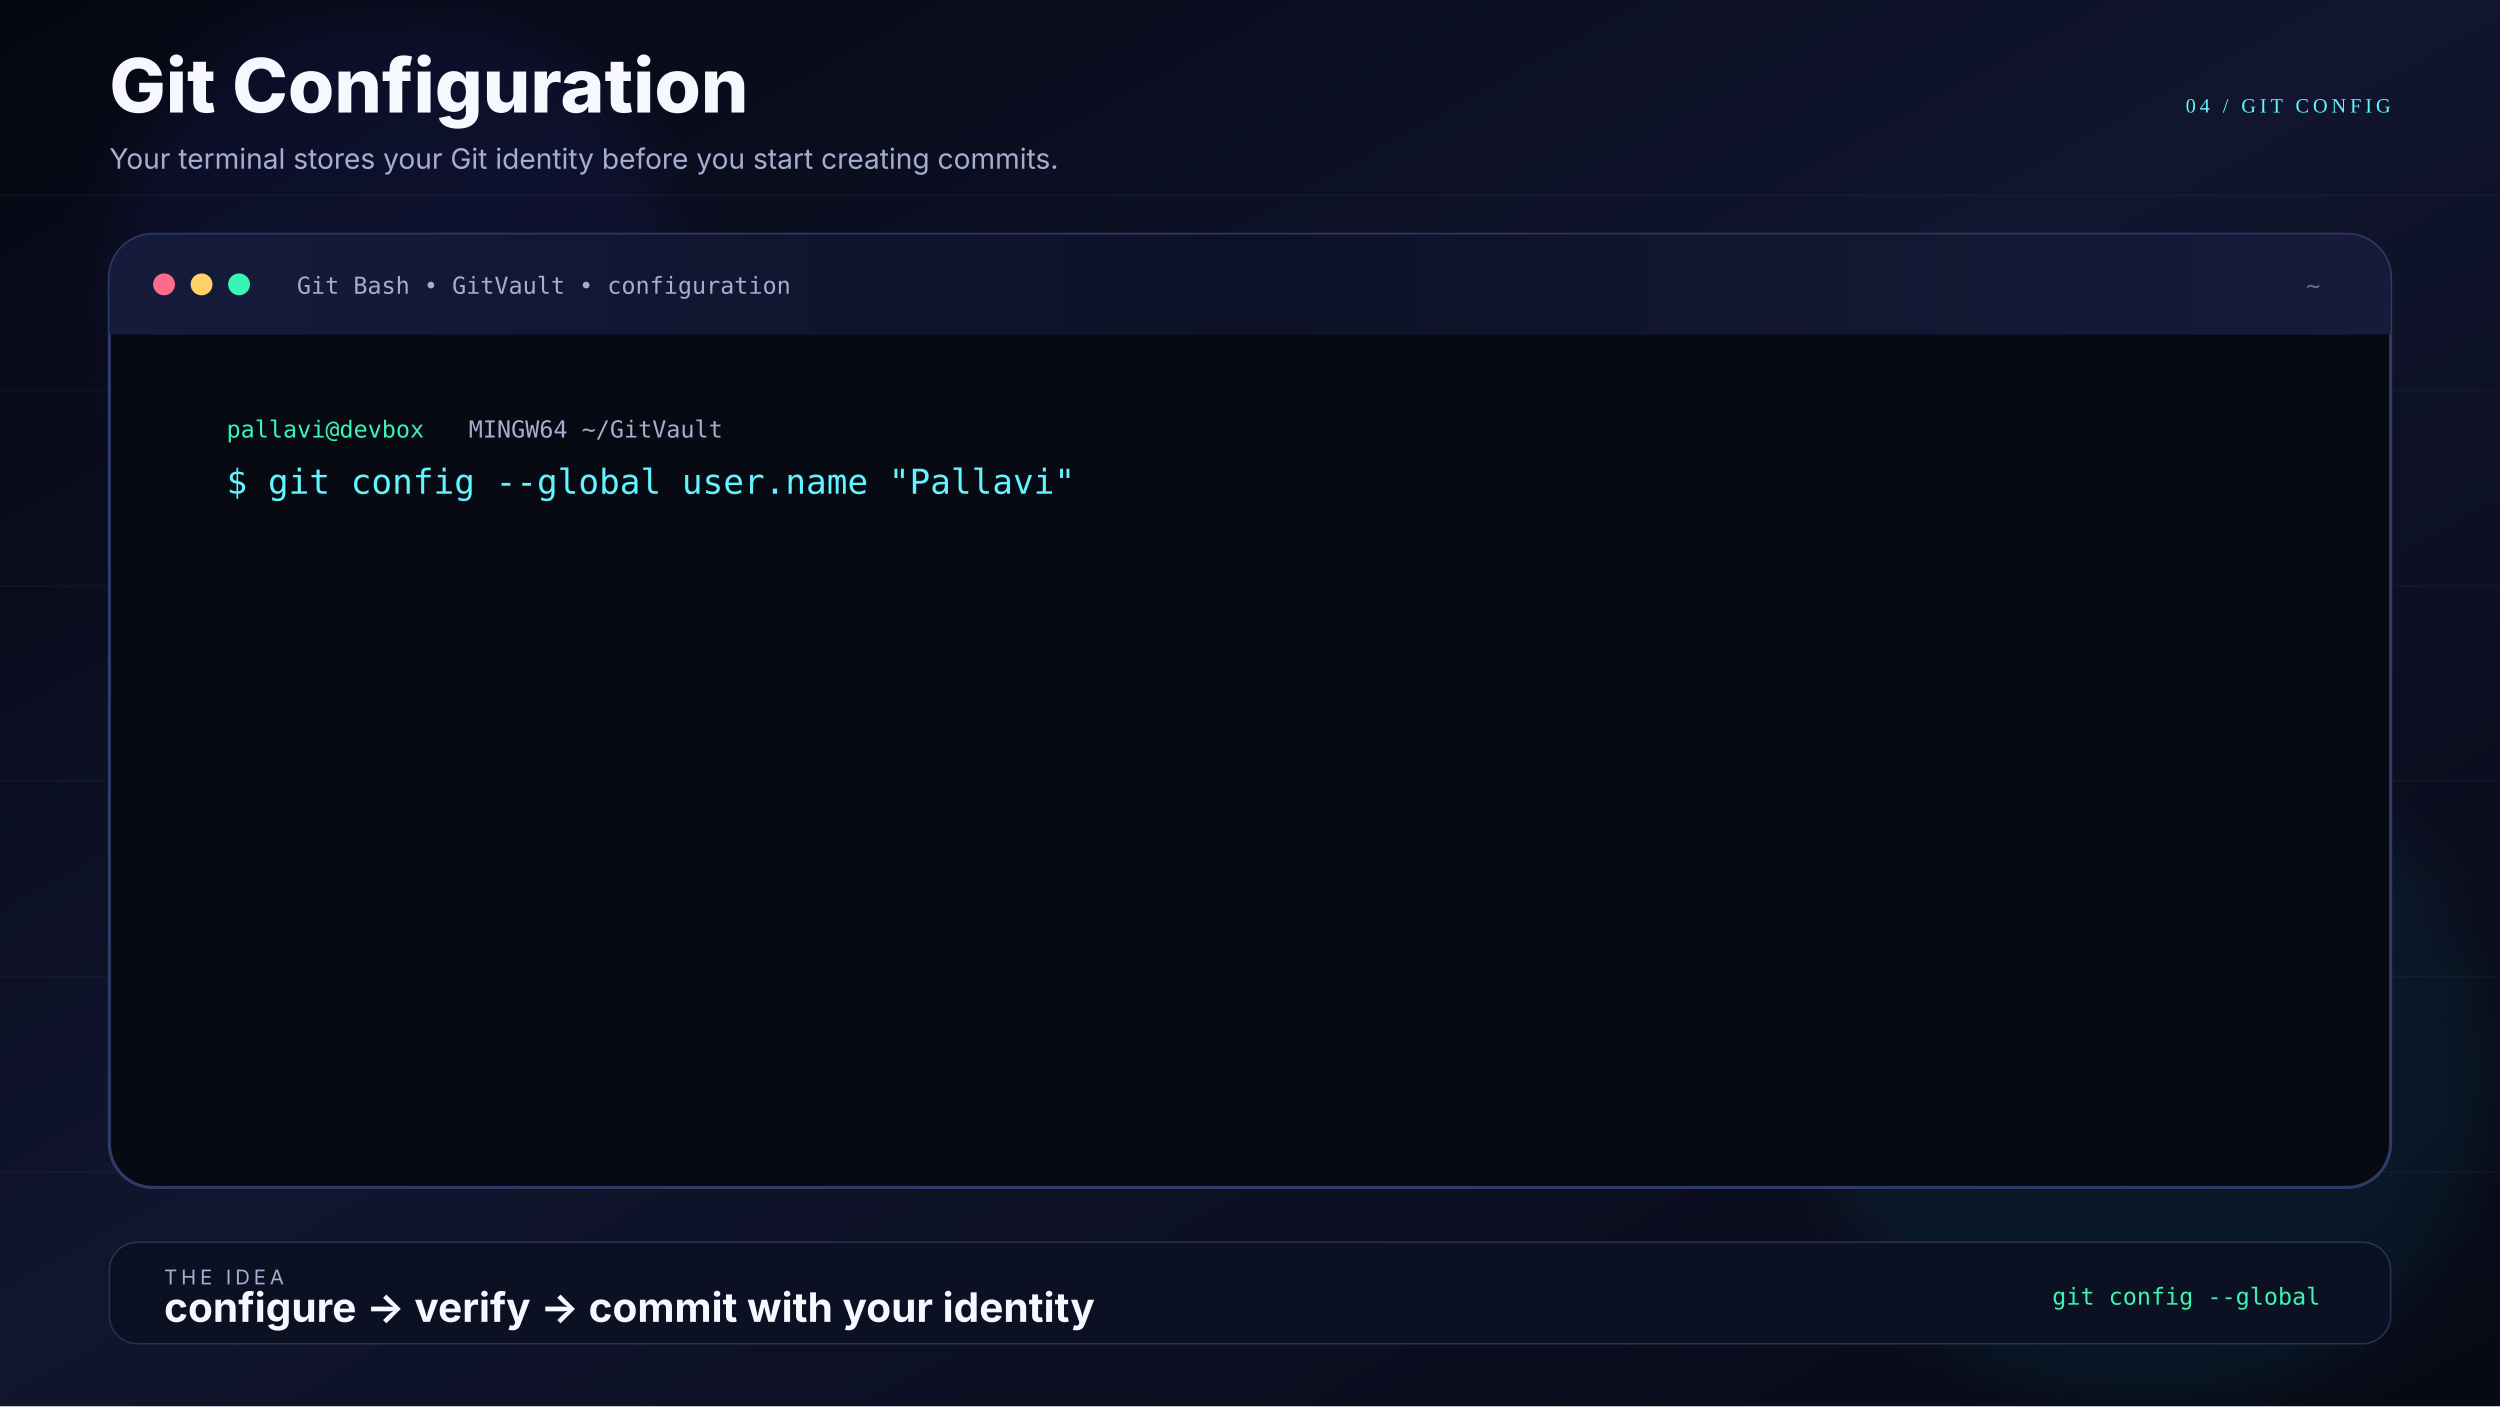
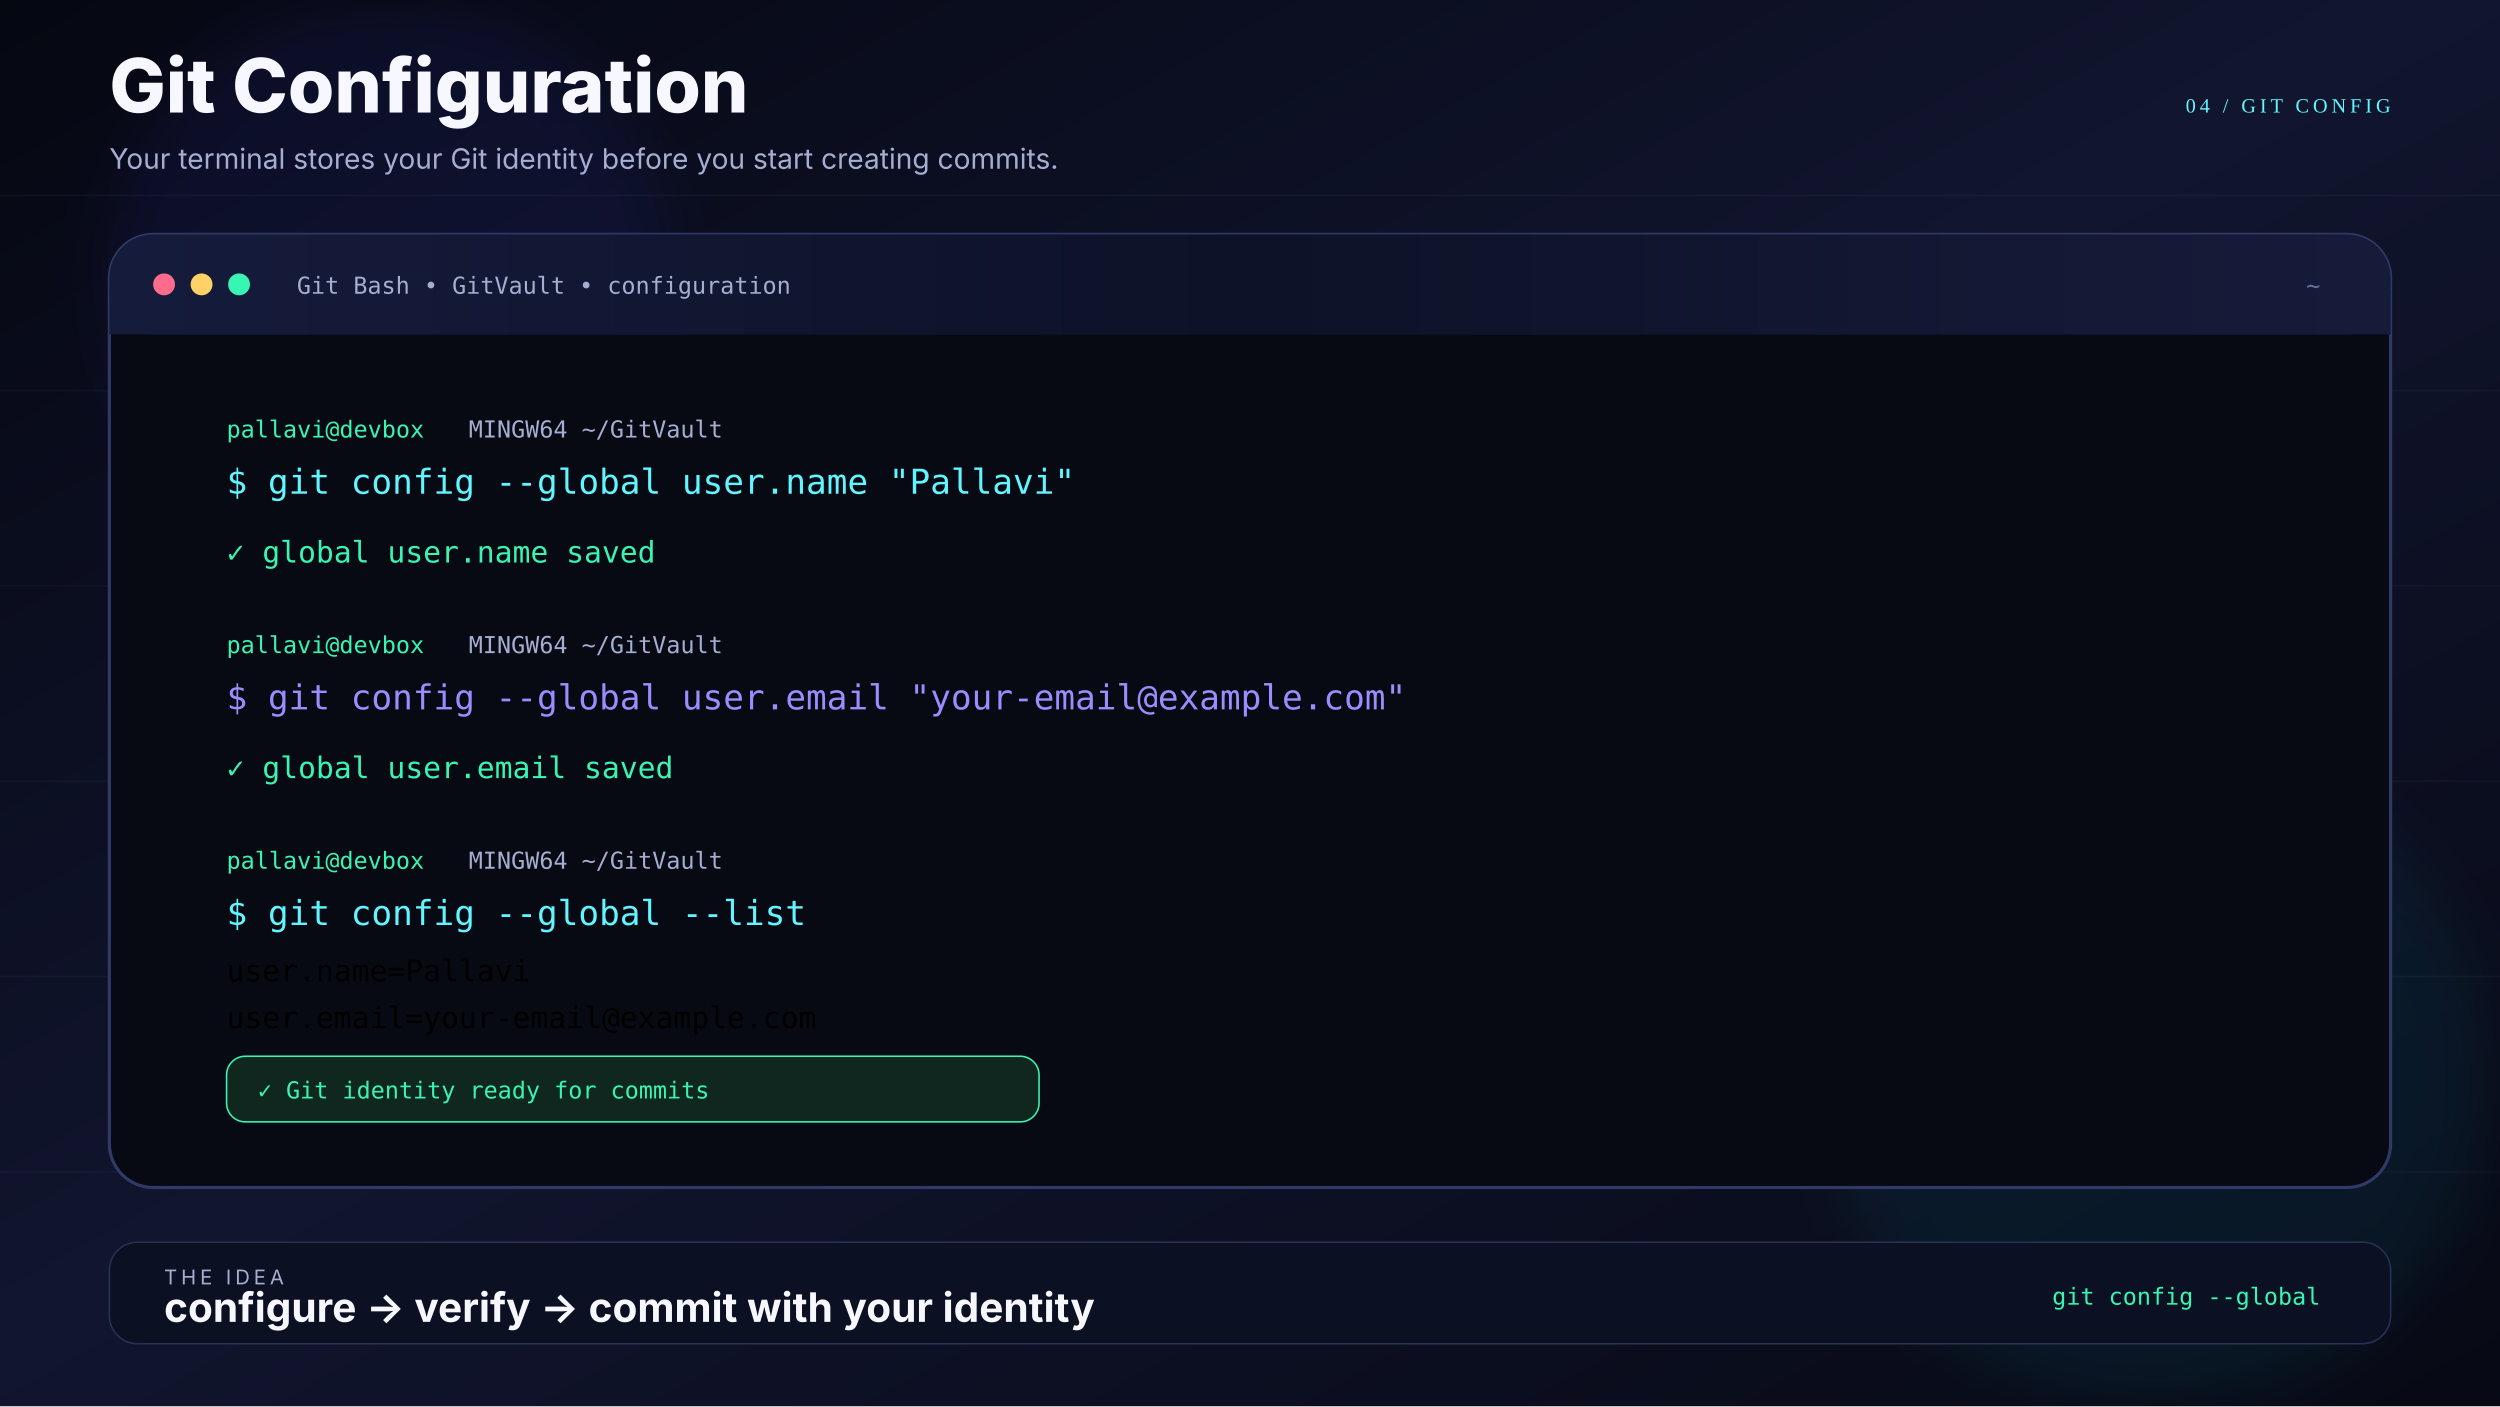
<svg xmlns="http://www.w3.org/2000/svg" width="1600" height="900" viewBox="0 0 1600 900">
  <defs>
    <linearGradient id="bg" x1="0" y1="0" x2="1" y2="1">
      <stop stop-color="#050711" />
      <stop offset=".48" stop-color="#11152E" />
      <stop offset="1" stop-color="#070914" />
    </linearGradient>
    <linearGradient id="bar" x1="0" x2="1">
      <stop stop-color="#151B3B" />
      <stop offset=".5" stop-color="#0D1228" />
      <stop offset="1" stop-color="#171B3A" />
    </linearGradient>
    <filter id="soft">
      <feGaussianBlur stdDeviation="18" />
    </filter>
    <style>
  .t{font-family:Inter,Segoe UI,Arial,sans-serif;fill:#F7F8FF}.m{font-family:Inter,Segoe UI,Arial,sans-serif;fill:#A5AED0}.mono{font-family:Consolas,Monaco,monospace}.cyan{fill:#61F5FF}.green{fill:#39F5B2}.purple{fill:#9B8CFF}.dim{fill:#667199}
  .title{font-size:48px;font-weight:800}.sub{font-size:18px}.tiny{font-size:13px;letter-spacing:2.5px}.cmd{font-size:22px}.out{font-size:19px}.note{font-size:15px}.big{font-size:26px;font-weight:700}
 </style>
  </defs>
  <rect width="1600" height="900" fill="url(#bg)" />
  <circle cx="250" cy="180" r="180" fill="#4D46FF" opacity=".08" filter="url(#soft)" />
  <circle cx="1380" cy="690" r="210" fill="#00E5FF" opacity=".055" filter="url(#soft)" />
  <path d="M0 125H1600M0 250H1600M0 375H1600M0 500H1600M0 625H1600M0 750H1600" stroke="#7E89C5" opacity=".055" />
  <text x="70" y="72" class="t title">Git Configuration</text>
  <text x="70" y="108" class="m sub">Your terminal stores your Git identity before you start creating commits.</text>
  <text x="1530" y="72" text-anchor="end" class="cyan tiny">04 / GIT CONFIG</text>
  <g>
    <rect x="70" y="150" width="1460" height="610" rx="28" fill="#070A13" stroke="#303A67" stroke-width="2" />
    <rect x="70" y="150" width="1460" height="64" rx="28" fill="url(#bar)" />
    <rect x="70" y="186" width="1460" height="28" fill="url(#bar)" />
    <circle cx="105" cy="182" r="7" fill="#FF6B8A" />
    <circle cx="129" cy="182" r="7" fill="#FFD166" />
    <circle cx="153" cy="182" r="7" fill="#39F5B2" />
    <text x="190" y="188" class="m mono note">Git Bash  •  GitVault  •  configuration</text>
    <text x="1485" y="188" text-anchor="end" class="dim mono note">~</text>
    <text x="145" y="280" class="green mono note">pallavi@devbox</text>
    <text x="300" y="280" class="m mono note">MINGW64 ~/GitVault</text>
    <text x="145" y="316" class="cyan mono cmd">$ git config --global user.name "Pallavi"</text>
-     <text x="145" y="360" class="green mono out" opacity="0">✓ global user.name saved<animate attributeName="opacity" begin="1.15s" dur=".35s" values="0;1" fill="freeze" />
-     </text>
-     <text x="145" y="418" class="green mono note" opacity="0">pallavi@devbox<animate attributeName="opacity" begin="1.8s" dur=".25s" values="0;1" fill="freeze" />
-     </text>
-     <text x="300" y="418" class="m mono note" opacity="0">MINGW64 ~/GitVault<animate attributeName="opacity" begin="1.8s" dur=".25s" values="0;1" fill="freeze" />
-     </text>
-     <text x="145" y="454" class="purple mono cmd" opacity="0">$ git config --global user.email "your-email@example.com"<animate attributeName="opacity" begin="1.8s" dur=".25s" values="0;1" fill="freeze" />
-     </text>
-     <text x="145" y="498" class="green mono out" opacity="0">✓ global user.email saved<animate attributeName="opacity" begin="3.1s" dur=".35s" values="0;1" fill="freeze" />
-     </text>
-     <text x="145" y="556" class="green mono note" opacity="0">pallavi@devbox<animate attributeName="opacity" begin="3.65s" dur=".25s" values="0;1" fill="freeze" />
-     </text>
-     <text x="300" y="556" class="m mono note" opacity="0">MINGW64 ~/GitVault<animate attributeName="opacity" begin="3.65s" dur=".25s" values="0;1" fill="freeze" />
-     </text>
-     <text x="145" y="592" class="cyan mono cmd" opacity="0">$ git config --global --list<animate attributeName="opacity" begin="3.65s" dur=".25s" values="0;1" fill="freeze" />
-     </text>
-     <text x="145" y="628" class="out mono" opacity="0">user.name=Pallavi<animate attributeName="opacity" begin="4.05s" dur=".3s" values="0;1" fill="freeze" />
-     </text>
-     <text x="145" y="658" class="out mono" opacity="0">user.email=your-email@example.com<animate attributeName="opacity" begin="4.35s" dur=".3s" values="0;1" fill="freeze" />
-     </text>
-     <rect x="145" y="676" width="520" height="42" rx="12" fill="#10271F" stroke="#39F5B2" opacity="0">
-       <animate attributeName="opacity" begin="4.9s" dur=".4s" values="0;1" fill="freeze" />
-     </rect>
-     <text x="165" y="703" class="green mono note" opacity="0">✓ Git identity ready for commits<animate attributeName="opacity" begin="4.9s" dur=".4s" values="0;1" fill="freeze" />
-     </text>
+     <text x="145" y="360" class="green mono out">✓ global user.name saved</text>
+     <text x="145" y="418" class="green mono note">pallavi@devbox</text>
+     <text x="300" y="418" class="m mono note">MINGW64 ~/GitVault</text>
+     <text x="145" y="454" class="purple mono cmd">$ git config --global user.email "your-email@example.com"</text>
+     <text x="145" y="498" class="green mono out">✓ global user.email saved</text>
+     <text x="145" y="556" class="green mono note">pallavi@devbox</text>
+     <text x="300" y="556" class="m mono note">MINGW64 ~/GitVault</text>
+     <text x="145" y="592" class="cyan mono cmd">$ git config --global --list</text>
+     <text x="145" y="628" class="out mono">user.name=Pallavi</text>
+     <text x="145" y="658" class="out mono">user.email=your-email@example.com</text>
+     <rect x="145" y="676" width="520" height="42" rx="12" fill="#10271F" stroke="#39F5B2" />
+     <text x="165" y="703" class="green mono note">✓ Git identity ready for commits</text>
  </g>
  <g>
    <rect x="70" y="795" width="1460" height="65" rx="18" fill="#0B1022" stroke="#273153" />
    <text x="105" y="822" class="m tiny">THE IDEA</text>
    <text x="105" y="846" class="t big">configure → verify → commit with your identity</text>
    <text x="1485" y="835" text-anchor="end" class="green mono note">git config --global</text>
  </g>
</svg>
